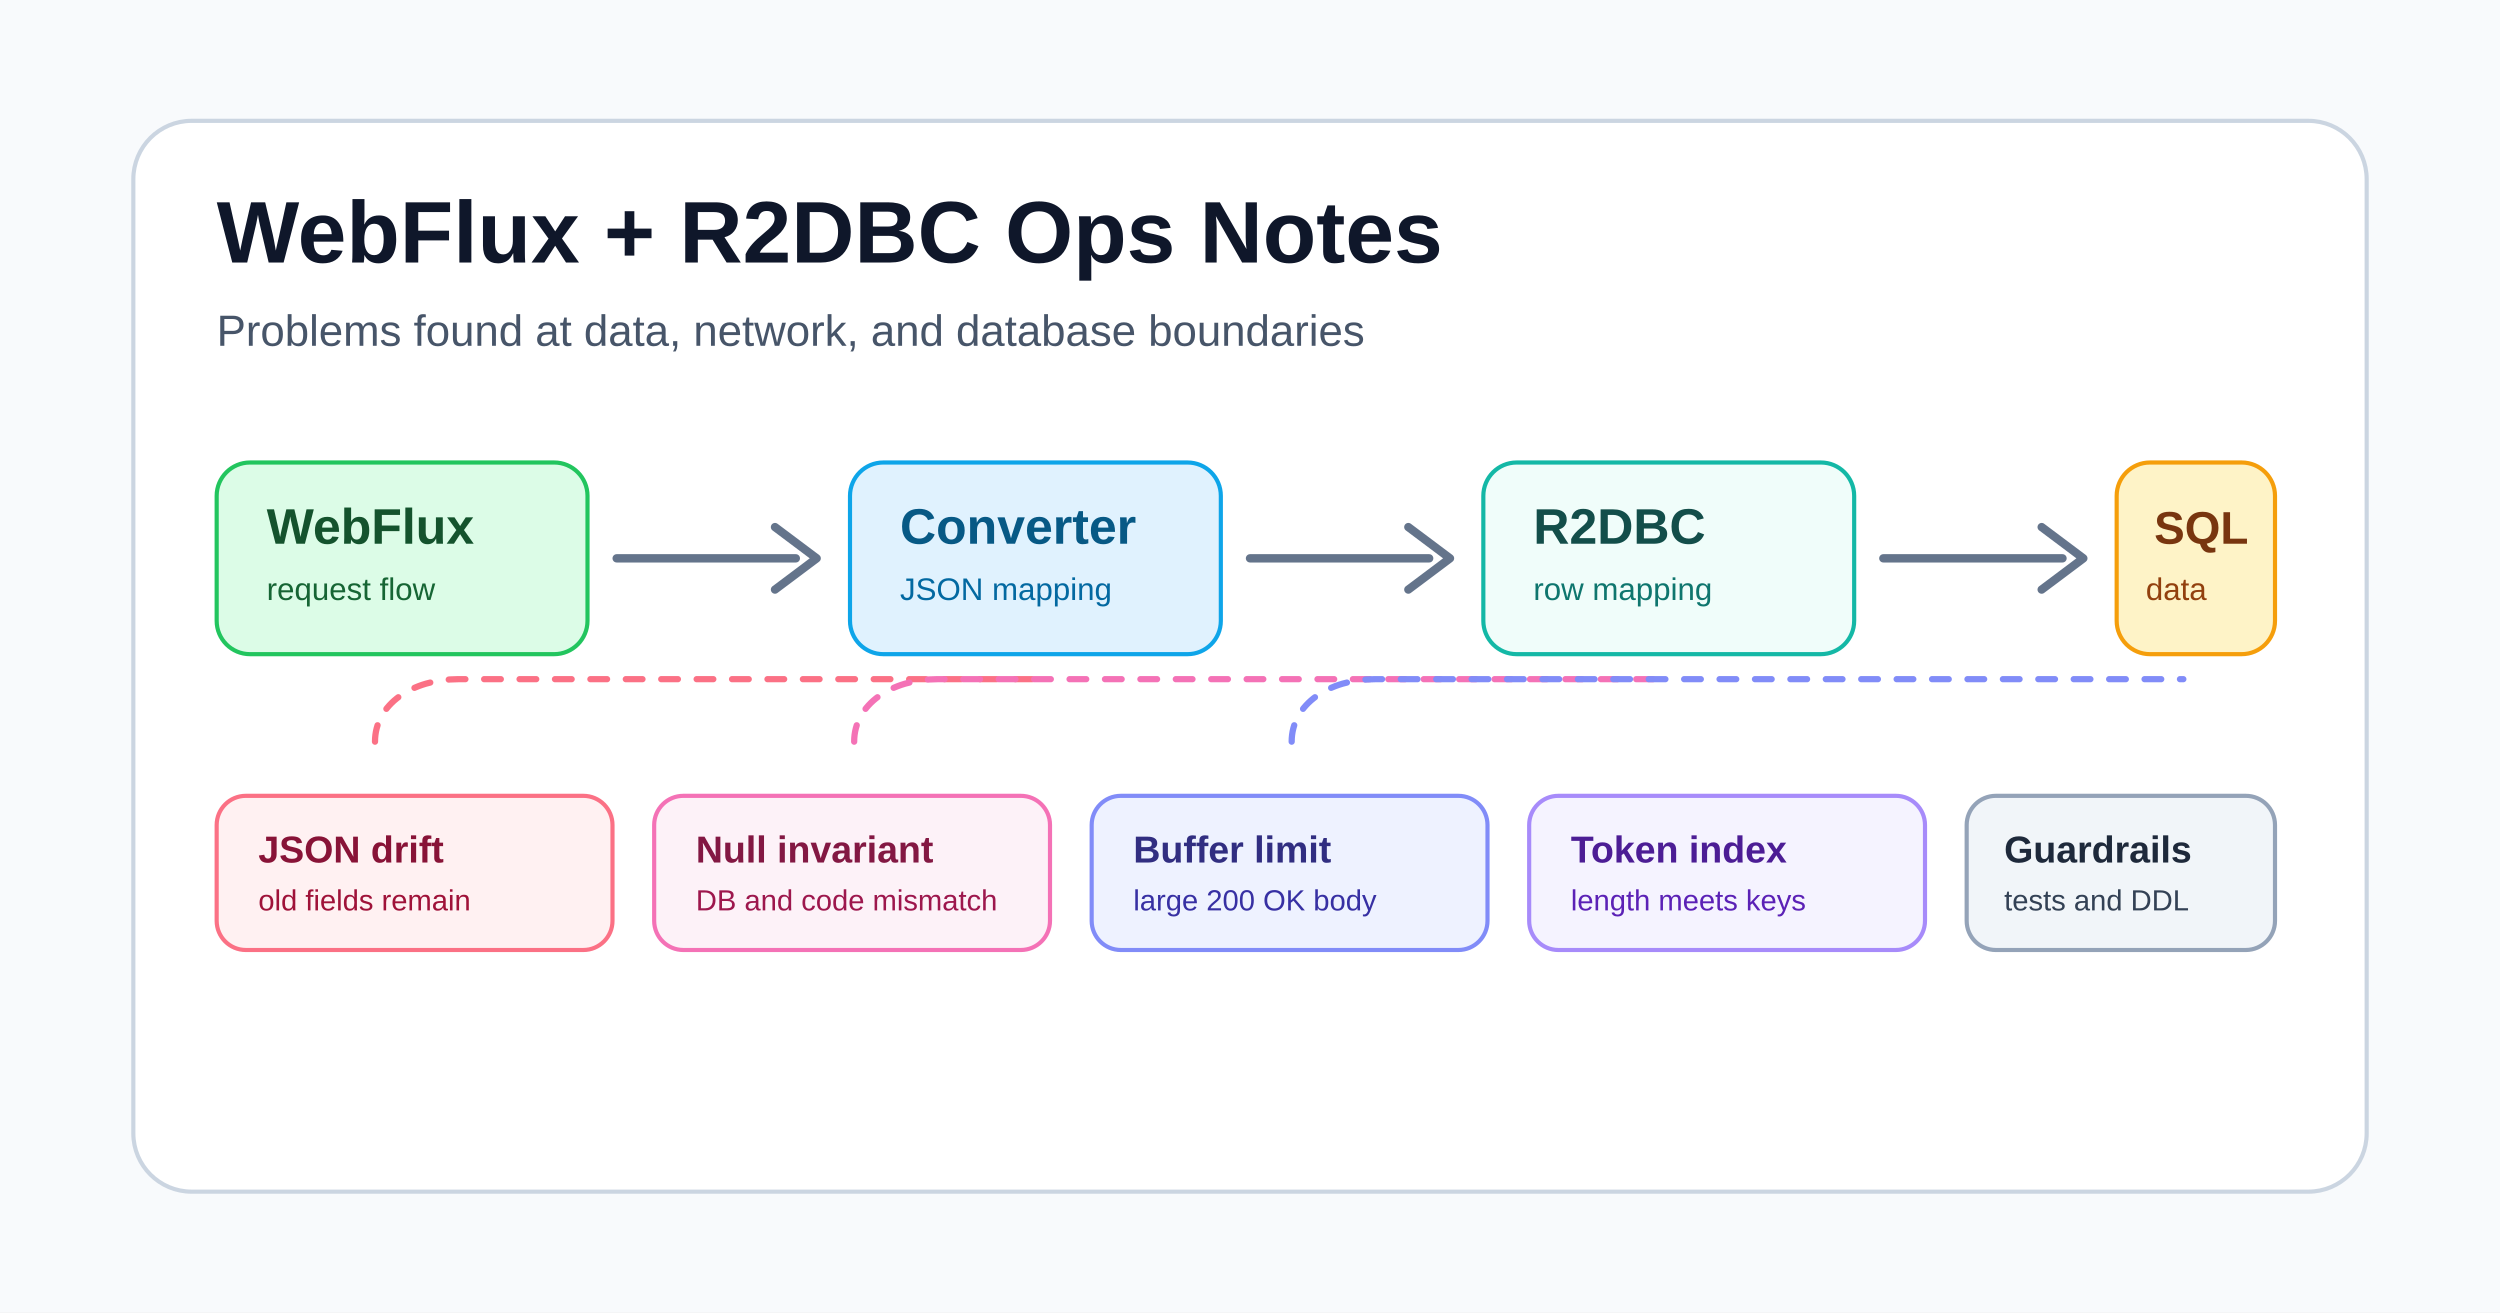
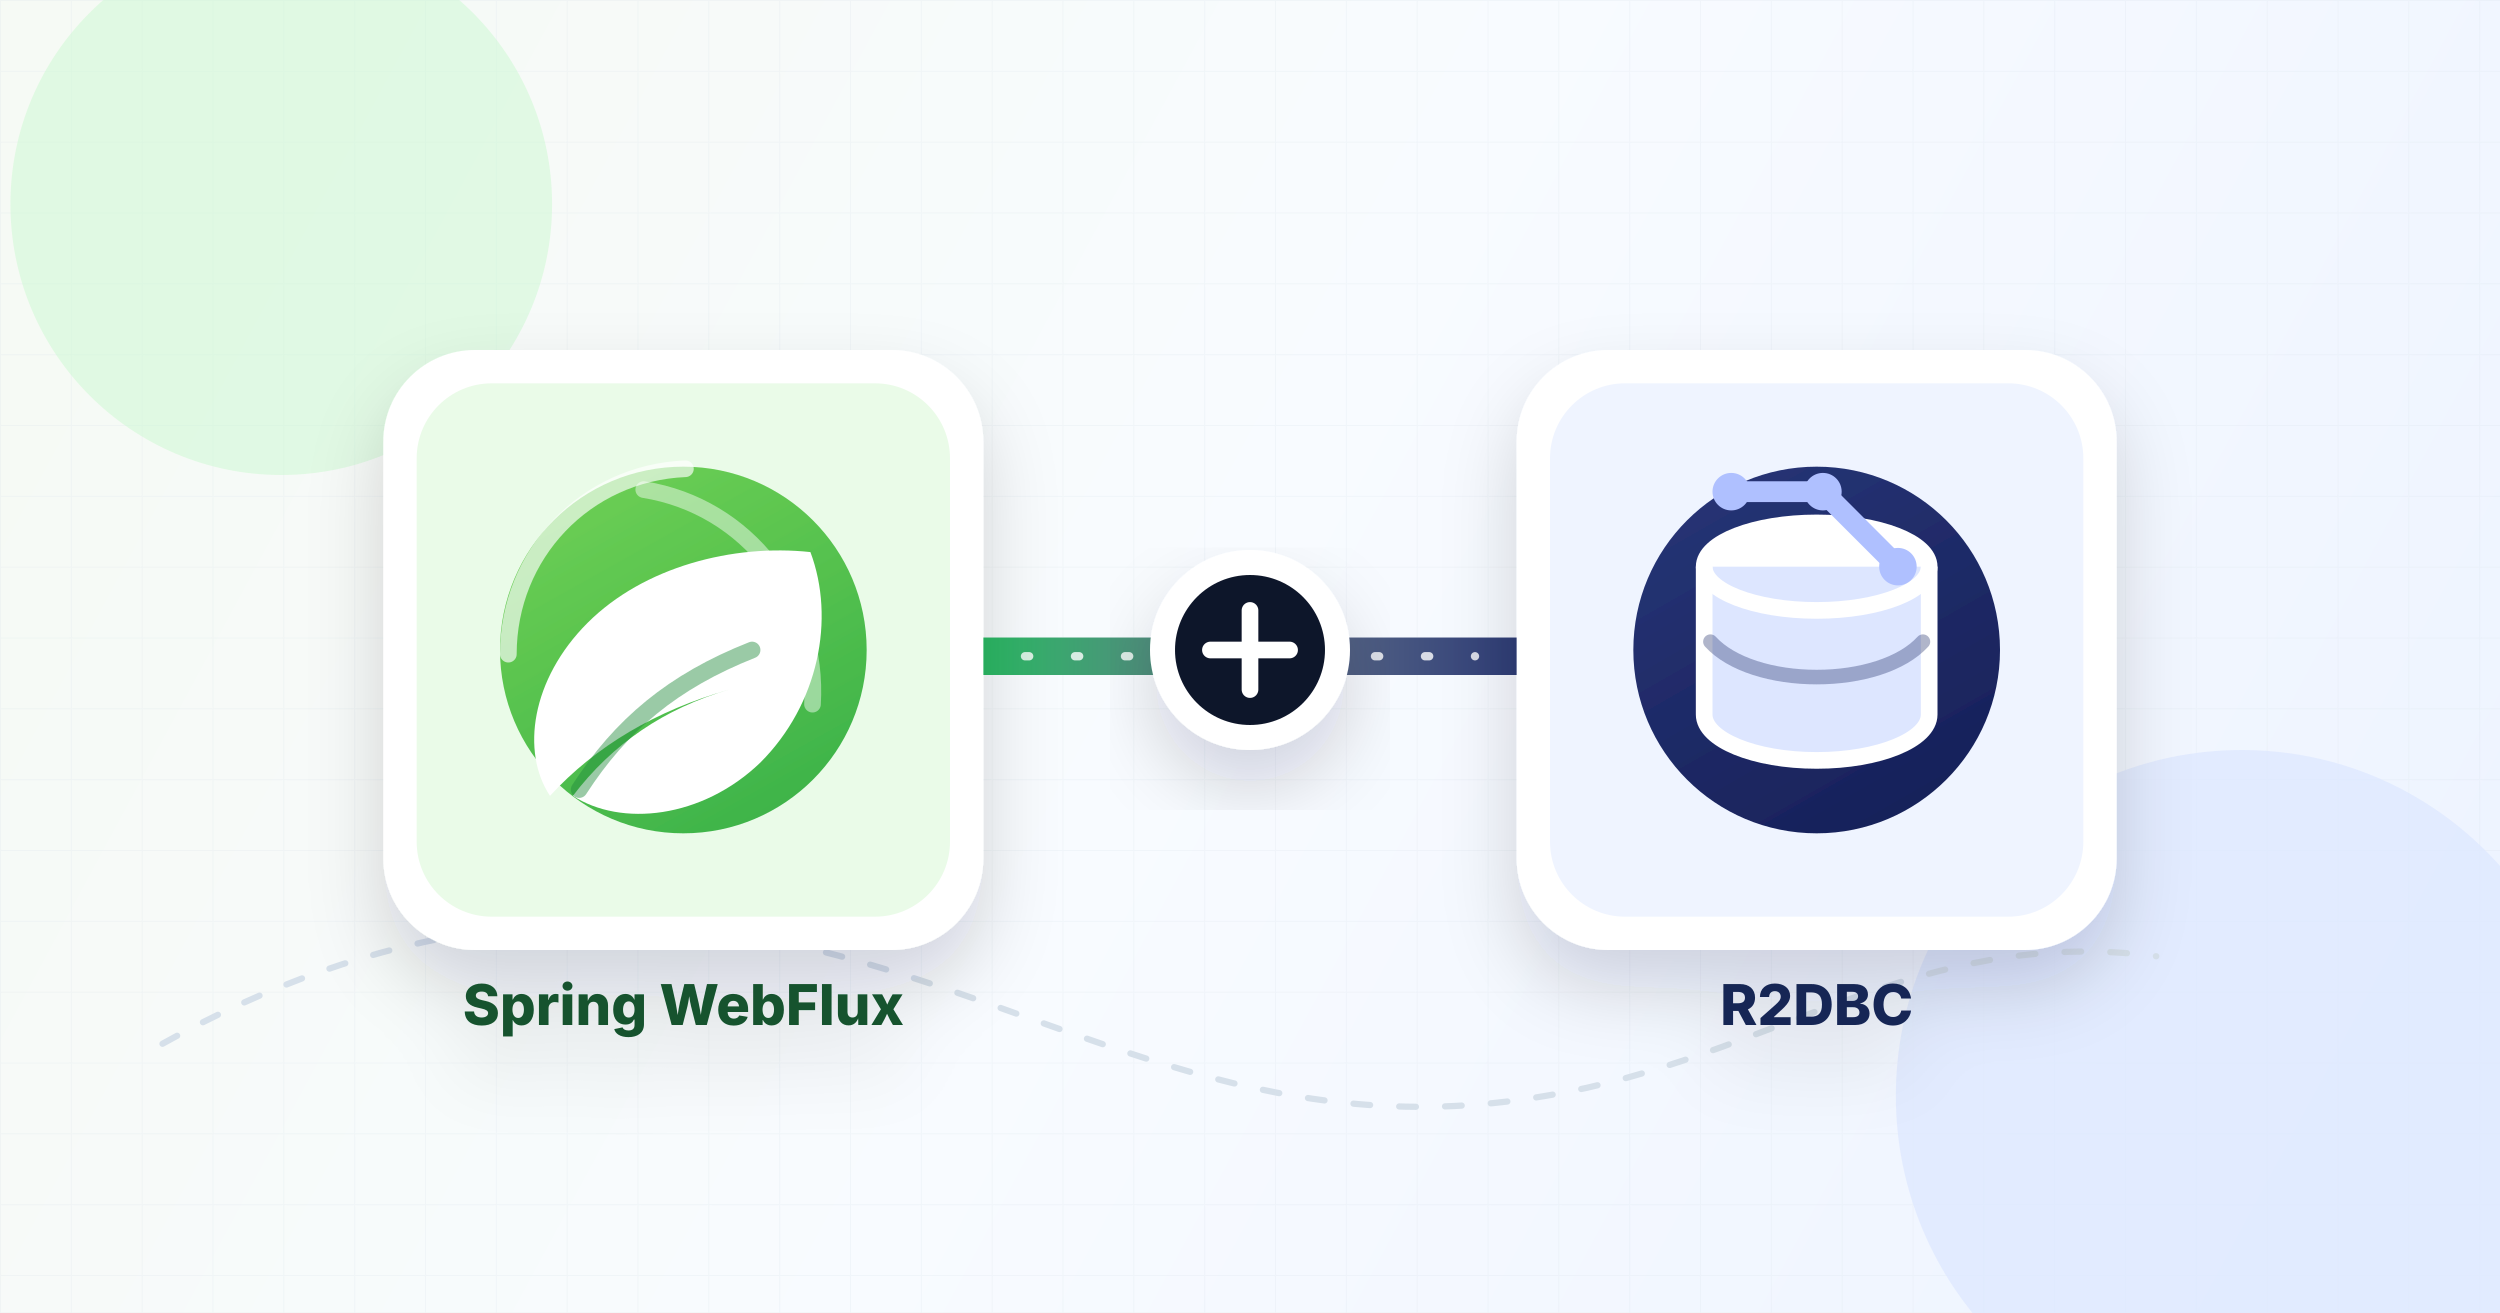
<svg xmlns="http://www.w3.org/2000/svg" width="1200" height="630" viewBox="0 0 1200 630" fill="none" role="img" aria-labelledby="title desc">
-   <rect width="1200" height="630" fill="#F8FAFC" />
-   <rect x="64" y="58" width="1072" height="514" rx="28" fill="#FFFFFF" stroke="#CBD5E1" stroke-width="2" />
-   <text x="104" y="126" fill="#0F172A" font-family="Arial, sans-serif" font-size="42" font-weight="700">WebFlux + R2DBC Ops Notes</text>
-   <text x="104" y="166" fill="#475569" font-family="Arial, sans-serif" font-size="21">Problems found at data, network, and database boundaries</text>
-   <g transform="translate(104 222)">
-     <rect width="178" height="92" rx="16" fill="#DCFCE7" stroke="#22C55E" stroke-width="2" />
-     <text x="24" y="39" fill="#14532D" font-family="Arial, sans-serif" font-size="24" font-weight="700">WebFlux</text>
-     <text x="24" y="66" fill="#166534" font-family="Arial, sans-serif" font-size="15">request flow</text>
+   <defs>
+     <linearGradient id="background" x1="90" y1="40" x2="1110" y2="590" gradientUnits="userSpaceOnUse">
+       <stop stop-color="#F6FAF5" />
+       <stop offset="0.48" stop-color="#F8FBFF" />
+       <stop offset="1" stop-color="#EEF4FF" />
+     </linearGradient>
+     <linearGradient id="springTile" x1="260" y1="160" x2="428" y2="460" gradientUnits="userSpaceOnUse">
+       <stop stop-color="#7ED957" />
+       <stop offset="1" stop-color="#28A745" />
+     </linearGradient>
+     <linearGradient id="r2dbcTile" x1="774" y1="156" x2="948" y2="460" gradientUnits="userSpaceOnUse">
+       <stop stop-color="#2D3C82" />
+       <stop offset="1" stop-color="#111A4E" />
+     </linearGradient>
+     <linearGradient id="connector" x1="452" y1="315" x2="748" y2="315" gradientUnits="userSpaceOnUse">
+       <stop stop-color="#22C55E" />
+       <stop offset="0.5" stop-color="#64748B" />
+       <stop offset="1" stop-color="#273574" />
+     </linearGradient>
+     <filter id="softShadow" x="-20%" y="-20%" width="140%" height="150%" color-interpolation-filters="sRGB">
+       <feDropShadow dx="0" dy="18" stdDeviation="18" flood-color="#0F172A" flood-opacity="0.16" />
+     </filter>
+     <pattern id="grid" width="34" height="34" patternUnits="userSpaceOnUse">
+       <path d="M34 0H0V34" stroke="#D8E2EA" stroke-width="1" opacity="0.5" />
+     </pattern>
+   </defs>
+   <rect width="1200" height="630" fill="url(#background)" />
+   <rect width="1200" height="630" fill="url(#grid)" opacity="0.42" />
+   <circle cx="135" cy="98" r="130" fill="#C7F9CC" opacity="0.46" />
+   <circle cx="1076" cy="526" r="166" fill="#DDE7FF" opacity="0.72" />
+   <path d="M78 501C180 444 282 429 392 456C512 486 604 550 742 526C850 508 921 444 1035 459" stroke="#D6E0EA" stroke-width="3" stroke-linecap="round" stroke-dasharray="8 14" />
+   <path d="M454 315H746" stroke="url(#connector)" stroke-width="18" stroke-linecap="round" />
+   <path d="M492 315H708" stroke="#FFFFFF" stroke-width="4" stroke-linecap="round" stroke-dasharray="2 22" opacity="0.8" />
+   <g filter="url(#softShadow)">
+     <rect x="184" y="168" width="288" height="288" rx="44" fill="#FFFFFF" />
+     <rect x="200" y="184" width="256" height="256" rx="36" fill="#EAFBE8" />
+     <circle cx="328" cy="312" r="88" fill="url(#springTile)" />
+     <path d="M389 265C352 261 309 272 282 299C255 326 250 361 264 382C286 358 315 341 350 331C319 340 294 357 275 382C298 397 337 393 365 366C393 338 401 297 389 265Z" fill="#FFFFFF" />
+     <path d="M278 379C298 348 323 327 361 312" stroke="#1F8A3A" stroke-width="8" stroke-linecap="round" opacity="0.45" />
+     <path d="M244 314C244 266 281 227 329 225" stroke="#FFFFFF" stroke-width="8" stroke-linecap="round" opacity="0.65" />
+     <path d="M390 338C393 288 359 243 309 235" stroke="#FFFFFF" stroke-width="8" stroke-linecap="round" opacity="0.45" />
+     <text x="328" y="492" fill="#14532D" font-family="Inter, Arial, sans-serif" font-size="27" font-weight="800" text-anchor="middle">Spring WebFlux</text>
  </g>
-   <path d="M296 268H382" stroke="#64748B" stroke-width="4" stroke-linecap="round" />
-   <path d="M372 253L392 268L372 283" stroke="#64748B" stroke-width="4" stroke-linecap="round" stroke-linejoin="round" />
-   <g transform="translate(408 222)">
-     <rect width="178" height="92" rx="16" fill="#E0F2FE" stroke="#0EA5E9" stroke-width="2" />
-     <text x="24" y="39" fill="#075985" font-family="Arial, sans-serif" font-size="24" font-weight="700">Converter</text>
-     <text x="24" y="66" fill="#0369A1" font-family="Arial, sans-serif" font-size="15">JSON mapping</text>
+   <g filter="url(#softShadow)">
+     <rect x="728" y="168" width="288" height="288" rx="44" fill="#FFFFFF" />
+     <rect x="744" y="184" width="256" height="256" rx="36" fill="#EFF4FF" />
+     <circle cx="872" cy="312" r="88" fill="url(#r2dbcTile)" />
+     <ellipse cx="872" cy="272" rx="54" ry="21" fill="#FFFFFF" />
+     <path d="M818 272V343C818 355 842 365 872 365C902 365 926 355 926 343V272" fill="#DDE6FF" />
+     <path d="M818 272V343C818 355 842 365 872 365C902 365 926 355 926 343V272" stroke="#FFFFFF" stroke-width="8" />
+     <ellipse cx="872" cy="272" rx="54" ry="21" stroke="#FFFFFF" stroke-width="8" />
+     <path d="M821 308C831 319 851 325 872 325C893 325 913 319 923 308" stroke="#1D2B68" stroke-width="7" stroke-linecap="round" opacity="0.35" />
+     <path d="M831 236H875L911 272" stroke="#AFC0FF" stroke-width="10" stroke-linecap="round" stroke-linejoin="round" />
+     <circle cx="831" cy="236" r="9" fill="#AFC0FF" />
+     <circle cx="875" cy="236" r="9" fill="#AFC0FF" />
+     <circle cx="911" cy="272" r="9" fill="#AFC0FF" />
+     <text x="872" y="492" fill="#172554" font-family="Inter, Arial, sans-serif" font-size="27" font-weight="800" text-anchor="middle">R2DBC</text>
  </g>
-   <path d="M600 268H686" stroke="#64748B" stroke-width="4" stroke-linecap="round" />
-   <path d="M676 253L696 268L676 283" stroke="#64748B" stroke-width="4" stroke-linecap="round" stroke-linejoin="round" />
-   <g transform="translate(712 222)">
-     <rect width="178" height="92" rx="16" fill="#F0FDFA" stroke="#14B8A6" stroke-width="2" />
-     <text x="24" y="39" fill="#134E4A" font-family="Arial, sans-serif" font-size="24" font-weight="700">R2DBC</text>
-     <text x="24" y="66" fill="#0F766E" font-family="Arial, sans-serif" font-size="15">row mapping</text>
+   <g filter="url(#softShadow)">
+     <circle cx="600" cy="312" r="48" fill="#FFFFFF" />
+     <circle cx="600" cy="312" r="36" fill="#0F172A" />
+     <path d="M600 293V331" stroke="#FFFFFF" stroke-width="8" stroke-linecap="round" />
+     <path d="M581 312H619" stroke="#FFFFFF" stroke-width="8" stroke-linecap="round" />
  </g>
-   <path d="M904 268H990" stroke="#64748B" stroke-width="4" stroke-linecap="round" />
-   <path d="M980 253L1000 268L980 283" stroke="#64748B" stroke-width="4" stroke-linecap="round" stroke-linejoin="round" />
-   <g transform="translate(1016 222)">
-     <rect width="76" height="92" rx="16" fill="#FEF3C7" stroke="#F59E0B" stroke-width="2" />
-     <text x="18" y="39" fill="#78350F" font-family="Arial, sans-serif" font-size="22" font-weight="700">SQL</text>
-     <text x="14" y="66" fill="#92400E" font-family="Arial, sans-serif" font-size="15">data</text>
-   </g>
-   <g transform="translate(104 382)">
-     <rect width="190" height="74" rx="14" fill="#FFF1F2" stroke="#FB7185" stroke-width="2" />
-     <text x="20" y="32" fill="#881337" font-family="Arial, sans-serif" font-size="18" font-weight="700">JSON drift</text>
-     <text x="20" y="55" fill="#9F1239" font-family="Arial, sans-serif" font-size="14">old fields remain</text>
-   </g>
-   <g transform="translate(314 382)">
-     <rect width="190" height="74" rx="14" fill="#FDF2F8" stroke="#F472B6" stroke-width="2" />
-     <text x="20" y="32" fill="#831843" font-family="Arial, sans-serif" font-size="18" font-weight="700">Null invariant</text>
-     <text x="20" y="55" fill="#9D174D" font-family="Arial, sans-serif" font-size="14">DB and code mismatch</text>
-   </g>
-   <g transform="translate(524 382)">
-     <rect width="190" height="74" rx="14" fill="#EEF2FF" stroke="#818CF8" stroke-width="2" />
-     <text x="20" y="32" fill="#312E81" font-family="Arial, sans-serif" font-size="18" font-weight="700">Buffer limit</text>
-     <text x="20" y="55" fill="#3730A3" font-family="Arial, sans-serif" font-size="14">large 200 OK body</text>
-   </g>
-   <g transform="translate(734 382)">
-     <rect width="190" height="74" rx="14" fill="#F5F3FF" stroke="#A78BFA" stroke-width="2" />
-     <text x="20" y="32" fill="#4C1D95" font-family="Arial, sans-serif" font-size="18" font-weight="700">Token index</text>
-     <text x="20" y="55" fill="#5B21B6" font-family="Arial, sans-serif" font-size="14">length meets keys</text>
-   </g>
-   <g transform="translate(944 382)">
-     <rect width="148" height="74" rx="14" fill="#F1F5F9" stroke="#94A3B8" stroke-width="2" />
-     <text x="18" y="32" fill="#1E293B" font-family="Arial, sans-serif" font-size="18" font-weight="700">Guardrails</text>
-     <text x="18" y="55" fill="#334155" font-family="Arial, sans-serif" font-size="14">tests and DDL</text>
-   </g>
-   <path d="M180 356C180 338 198 326 220 326H497" stroke="#FB7185" stroke-width="3" stroke-linecap="round" stroke-dasharray="8 9" />
-   <path d="M410 356C410 338 428 326 450 326H801" stroke="#F472B6" stroke-width="3" stroke-linecap="round" stroke-dasharray="8 9" />
-   <path d="M620 356C620 338 638 326 660 326H1048" stroke="#818CF8" stroke-width="3" stroke-linecap="round" stroke-dasharray="8 9" />
</svg>
